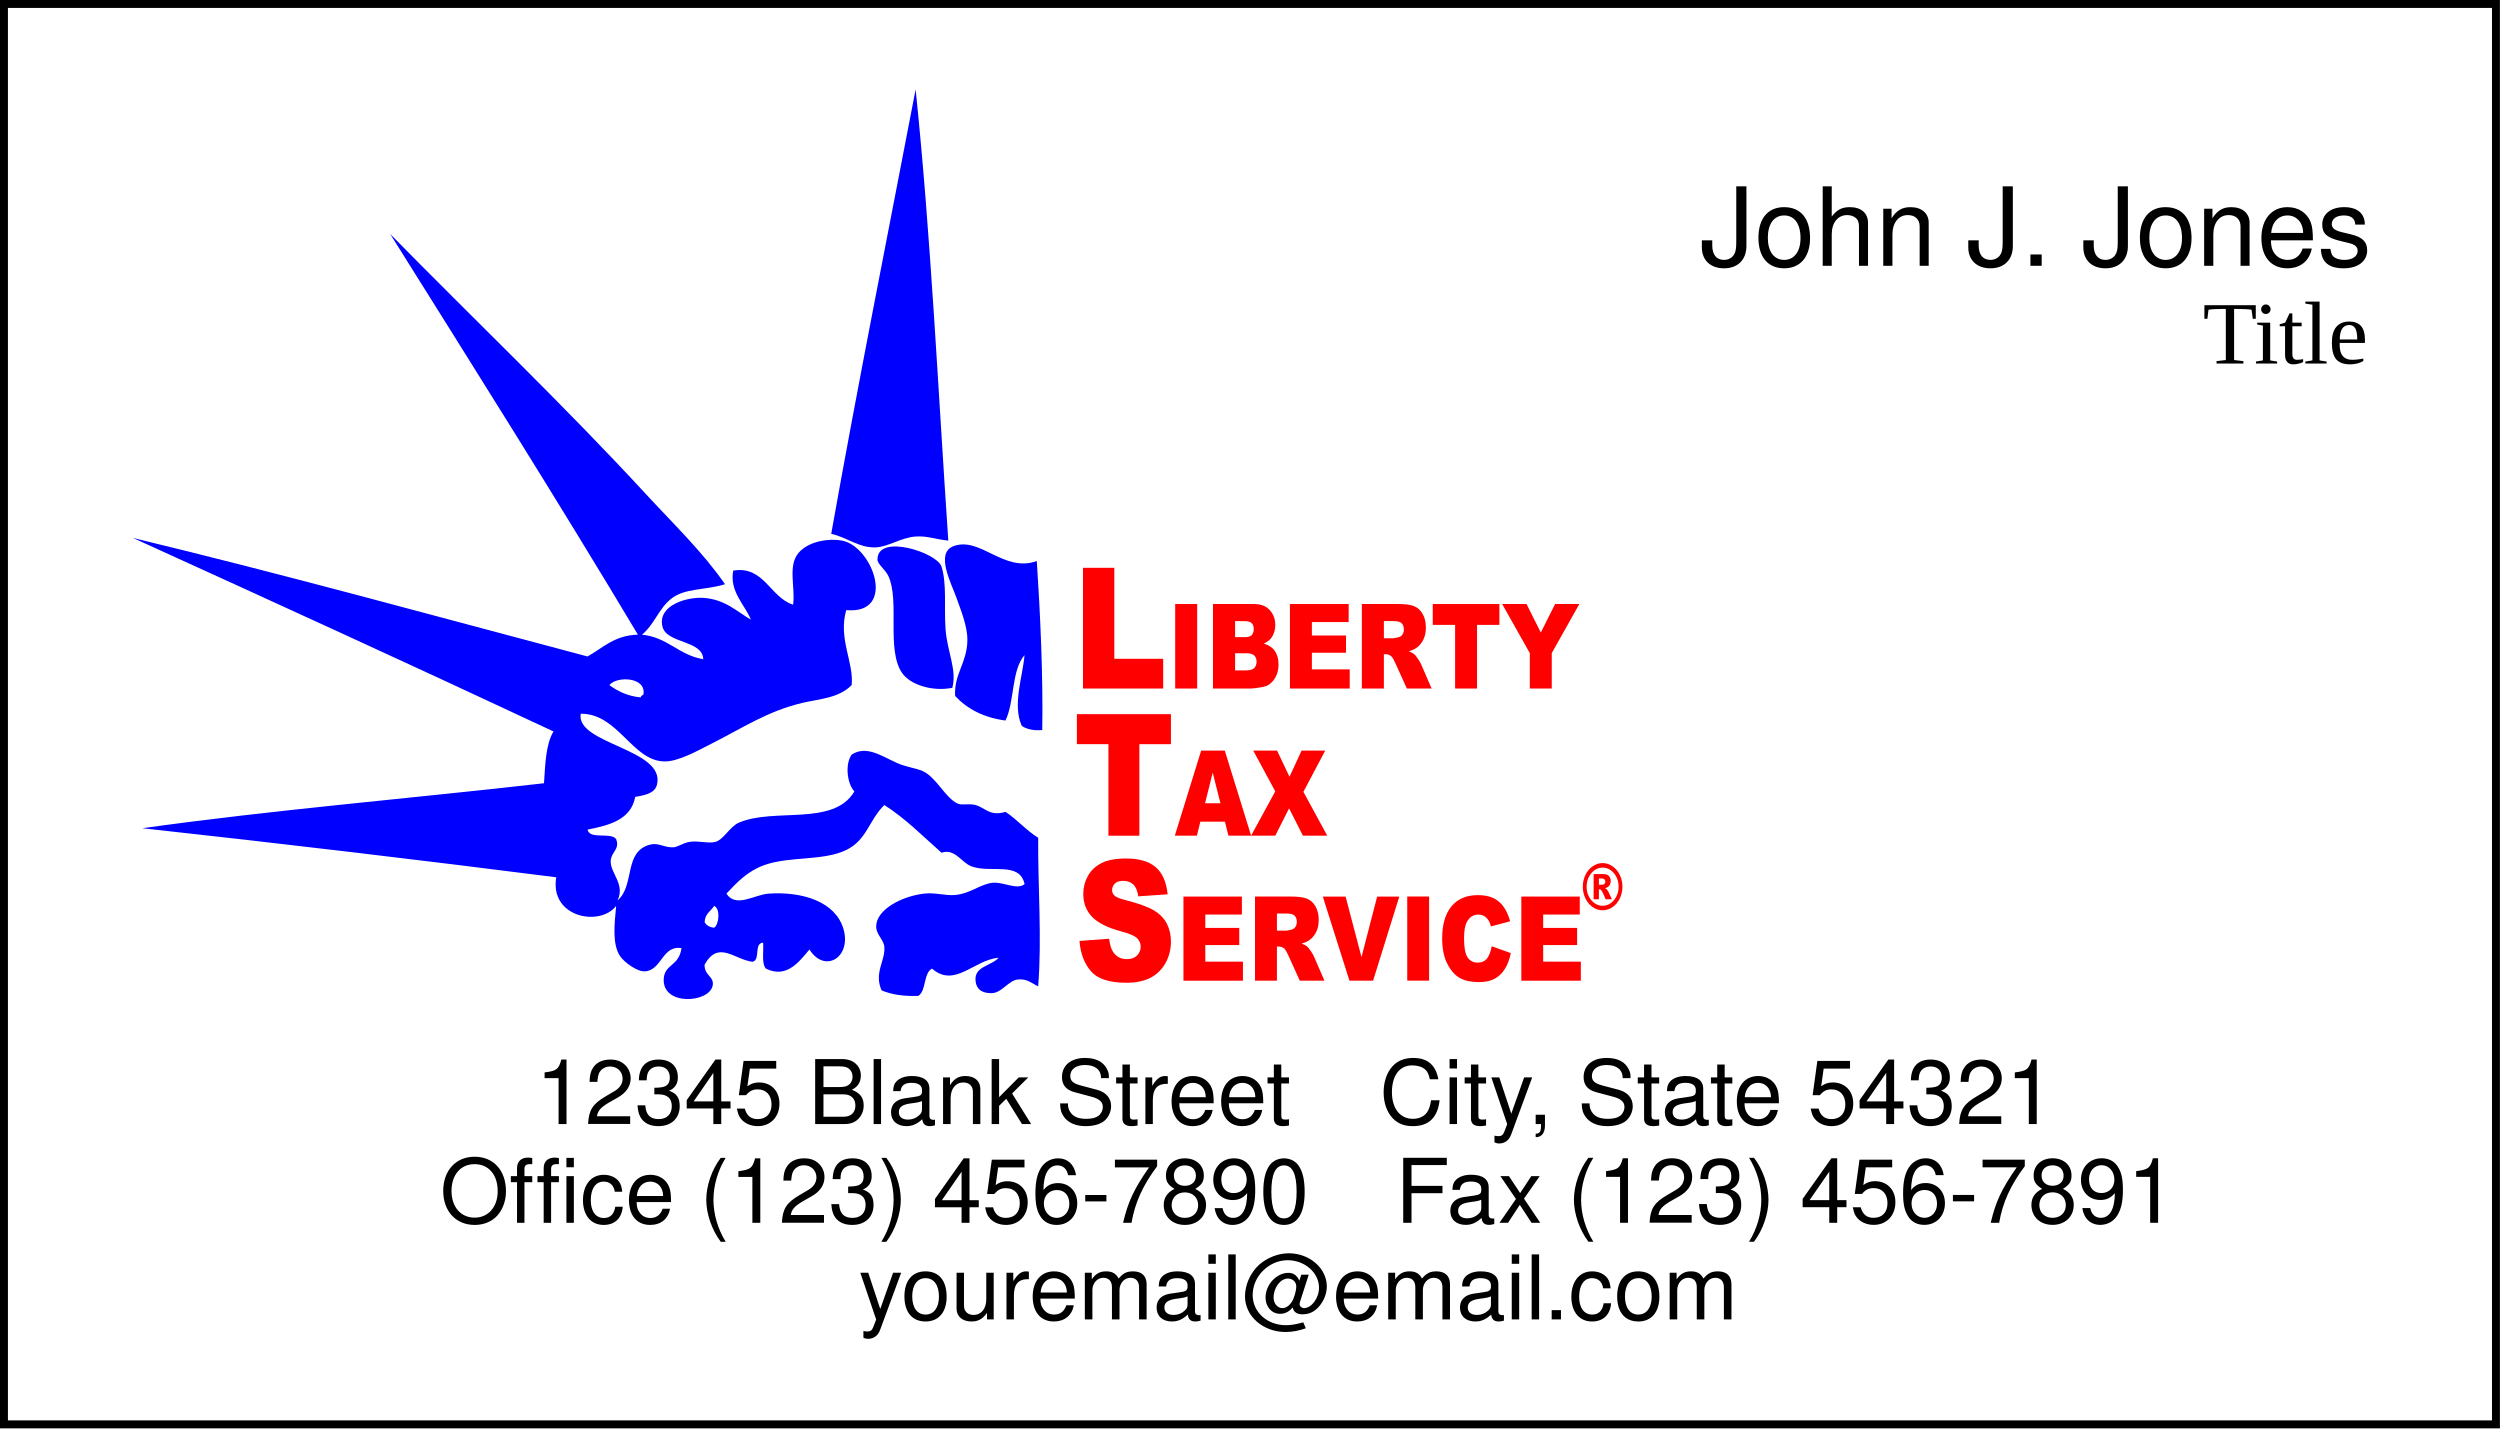
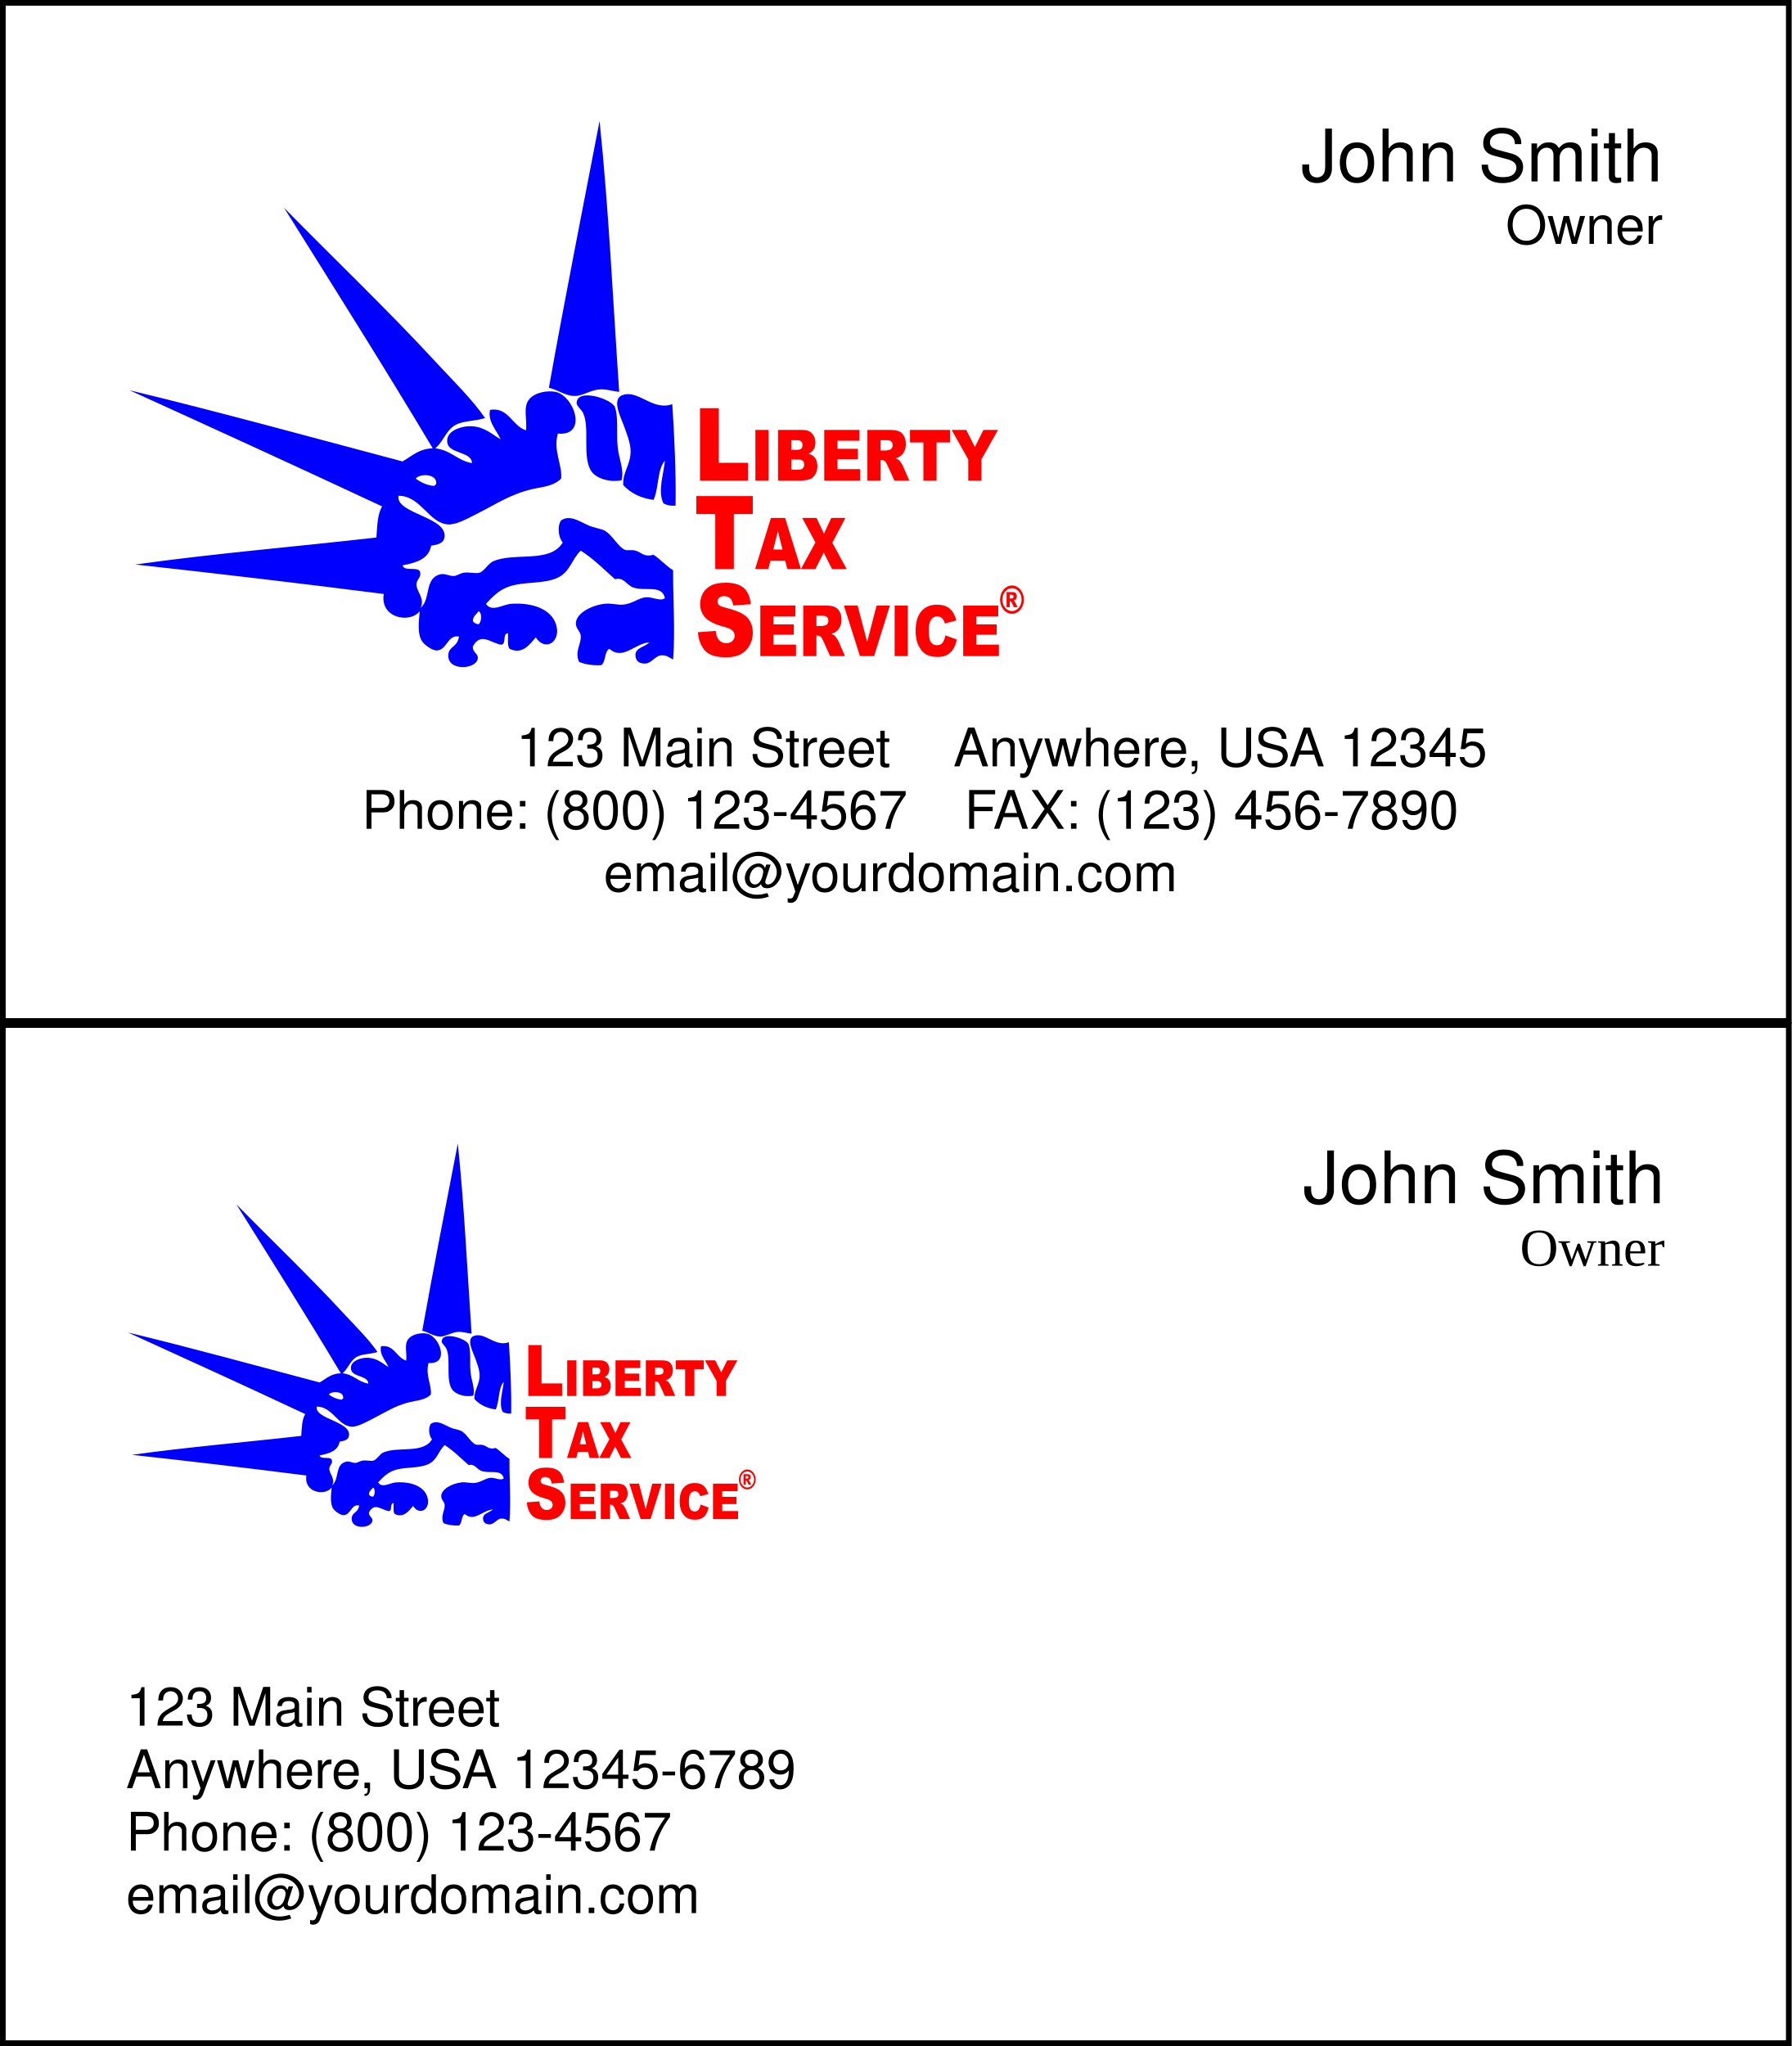
- <svg xmlns="http://www.w3.org/2000/svg" id="svg2" viewBox="0 0 315.562 180.281" height="100%" width="100%" version="1.1">
-   <defs id="defs79" />
-   <g id="template1" transform="translate(-3.8964844e-6,0)">
+ <svg xmlns="http://www.w3.org/2000/svg" id="svg2" viewBox="0 0 315.55 360.29" height="100%" width="100%" version="1.1">
+   <g id="template1">
    <rect id="background1" height="179.29" width="314.55" stroke="#000" y="0.5" x="0.5" fill="#FFF" />
-     <text id="line1" style="text-anchor:end;" font-size="13.75px" y="33.554" x="299.361" font-family="Helvetica" fill="#000000">John J. Jones</text>
-     <text id="line2" style="letter-spacing:0px;text-anchor:end;word-spacing:0px;text-align:end;" font-size="11.25px" y="45.885" x="298.895" fill="#000000">Title</text>
-     <text id="line3" font-size="11.25px" style="text-anchor:end;" y="141.88" x="162.966" font-family="Helvetica" fill="#000000">12345 Blank Street</text>
-     <text id="line4" font-size="11.25px" y="141.88" x="174.102" font-family="Helvetica" fill="#000000">City, State 54321</text>
-     <text id="line5" font-size="11.25px" style="text-anchor:end;" y="154.353" x="165.235" font-family="Helvetica" fill="#000000">Office (123) 456-7890</text>
-     <text id="line6" font-size="11.25px" y="154.342" x="176.107" font-family="Helvetica" fill="#000000">Fax (123) 456-7891</text>
-     <text id="line7" font-size="11.25px" style="text-anchor:middle;" y="166.539" x="163.857" font-family="Helvetica" fill="#000000">youremail@email.com</text>
-     <path id="path3371" d="m110.76,70.647c-0.05-3.348,7.504-0.911,8.077,0.86,0.702,2.151,0.315,5.24,0.516,7.915,0.222,2.932,1.446,5.054,0.859,7.398-2.52,0.502-5.334-0.379-6.358-1.893-1.998-2.939-0.265-9.104-1.718-12.215-0.365-0.788-1.368-1.505-1.375-2.064" fill="#00F" />
-     <path id="path3373" d="m120.56,87.852c-0.158-2.781,1.518-4.172,1.547-7.054,0.021-1.756-0.831-3.792-1.375-5.334-0.637-1.806-2.728-5.678-0.344-6.538,3.373-1.218,6.315,3.391,10.483,1.893,0.444,6.781,0.802,14.559,0.687,21.334-1.124,0.093-1.948-0.114-2.578-0.515-1.21-2.646,0.093-6.166,0.344-8.947-1.668,1.885-1.246,5.864-2.406,8.258-2.778-0.373-4.833-1.47-6.358-3.097" fill="#00F" />
-     <path id="path3375" d="m110.42,69.099c-2.055,0.021-3.444-1.24-5.499-1.72,3.365-18.883,7.074-37.421,10.654-56.088,1.919,18.438,2.828,37.887,4.124,56.948-1.654-0.172-2.649-0.616-4.124-0.516-1.883,0.129-3.53,1.362-5.155,1.376" fill="#00F" />
-     <path id="path3379" d="m92.552,72.023c3.917-0.638,4.625,3.383,7.561,4.301,0.294-2.215-0.702-4.903,0.687-6.538,1.289-1.52,3.945-1.856,5.499-1.548,3.909,0.768,6.938,9.348,0.516,8.775-1.038,3.627,0.981,6.581,0.687,9.463-1.64,1.663-4.081,1.742-6.186,2.237-4.475,1.054-7.583,3.183-11.514,5.162-1.762,0.889-4.246,2.308-6.015,2.237-4.045-0.158-5.778-6.05-10.482-6.022-0.673,3.835,10.726,4.438,9.623,8.947-0.258,1.047-1.36,1.319-2.749,1.549-0.53,2.854-3.187,3.577-6.015,4.129,0.286,1.319,2.936,0.272,3.609,1.204,0.501,1.312-0.645,1.62-0.688,2.753-0.057,1.563,1.861,2.939,0.859,4.989,2.241-1.907,0.724-6.172,4.125-7.054,1.06-0.272,1.776,0.394,2.921,0.344,0.551-0.022,1.238-0.559,2.062-0.688,1.11-0.172,2.398,0.244,3.265,0,1.031-0.294,1.804-1.921,2.921-2.409,4.482-1.957,11.972,0.502,14.607-3.957-0.888-0.938-1.232-3.384-0.344-4.645,1.826-1.197,3.716,0.143,5.671,1.032,1.139,0.524,2.427,0.667,3.265,1.032,1.74,0.76,2.915,3.455,4.468,4.129,0.516,0.222,1.432-0.05,2.234,0.172,1.246,0.344,1.776,1.463,3.781,0.86,1.482,0.982,2.606,2.323,4.124,3.269-0.043,6.201,0.48,12.681,0,18.753-0.952-0.451-1.375-0.975-2.578-0.86-1.139,0.108-2.026,1.692-3.265,1.72-1.002,0.029-1.933-0.301-2.062-1.548-0.193-1.85,1.962-1.857,2.921-2.925-3.151,0.279-5.542,3.871-8.42,1.376-1.11,0.609-0.687,2.753-1.718,3.441-1.847,0.079-3.387-0.165-4.64-0.688-1.002-2.23,0.494-3.749,0.344-5.506-0.079-0.91-1.045-1.549-1.031-2.581,0.029-2.093,3.151-3.778,6.015-4.129,1.425-0.172,2.728,0.287,3.953,0.172,1.991-0.186,3.244-1.434,4.812-1.549,1.353-0.093,3.043,0.954,3.953,0.172-0.637-2.918-4.253-1.333-6.702-2.237-1.253-0.459-2.098-2.308-3.781-1.72-2.341-2.072-4.525-4.301-7.218-6.022-1.94,1.885-2.191,4.409-4.812,5.678-2.9,1.405-7.11,0.76-10.311,1.893-2.112,0.745-3.423,2.129-4.812,3.613,1.21,1.85,3.509,0.129,5.327,0,4.275-0.294,8.449,1.018,9.451,4.473,1.031,3.549-2.349,5.656-4.296,2.581-1.16,1.327-2.785,3.756-5.499,2.409-0.566-0.638-0.272-2.136-0.344-3.269-1.224,0.036-0.286,2.237-1.375,2.409-2.349-0.337-4.268-2.731-6.015,0.345-0.079,1.376,1.181,1.469,1.031,2.58-0.322,2.308-6.509,2.717-6.186-0.86,0.165-1.806,1.919-1.498,2.234-3.785-2.435-0.423-2.485,2.832-4.64,2.925-0.981,0.043-2.578-1.147-3.093-1.892-1.052-1.534-0.709-4.144-0.515-6.366-2.012,2.652-8.413,1.491-7.561-3.613-17.278-2.201-34.692-4.265-52.241-6.193,16.476-2.316,33.832-3.75,50.695-5.678,0.165-2.415,0.222-4.939,1.203-6.537-17.602-8.245-35.338-16.354-53.103-24.433,18.882,4.552,38.422,9.936,57.397,14.968,1.948-1.09,3.401-2.674,6.358-2.753-10.21-17.076-20.765-33.808-31.276-50.583,10.404,10.617,21.889,21.556,32.307,32.862,3.473,3.764,7.139,7.276,9.967,11.355-2.656,0.811-5.098,0.438-6.874,1.893-1.518,1.247-2.083,3.233-3.608,4.473,3.272,0.337,4.633,2.587,7.733,3.097-0.072-2.43-4.64-1.936-5.155-4.129-0.623-2.638,3.008-3.742,5.155-3.613,2.771,0.165,4.375,1.828,6.015,2.753-0.788-1.928-2.728-3.549-2.234-6.193zm-2.406,45.077c0.609-0.409,0.816-2.38,0-2.753-0.422,0.667-1.181,0.996-1.203,2.065,0.236,0.394,0.63,0.631,1.203,0.688zm-8.935-29.417c0.422-2.244-3.373-2.38-4.296-1.204,1.067,0.767,2.277,1.391,3.952,1.549,0.036-0.194,0.193-0.266,0.344-0.345" fill="#00F" />
-     <path id="path3383" d="m136.7,71.671h3.953v11.485h6.169v3.753h-10.121v-15.238" fill="#F00" />
-     <path id="path3385" d="m148.34,86.909h2.772v-10.666h-2.772v10.666z" fill="#F00" />
-     <path id="path3387" d="m155.9,84.617h1.411c0.475,0,0.811-0.1,1.007-0.301,0.194-0.202,0.292-0.472,0.292-0.811,0-0.316-0.097-0.571-0.29-0.763-0.193-0.19-0.532-0.287-1.016-0.287h-1.404v2.162zm0-4.191h1.202c0.432,0,0.732-0.088,0.899-0.265,0.17-0.176,0.255-0.433,0.255-0.769,0-0.31-0.085-0.552-0.255-0.727-0.168-0.174-0.462-0.262-0.881-0.262h-1.221v2.023zm-2.792-4.183h5.18c0.862,0,1.525,0.255,1.988,0.764,0.461,0.51,0.693,1.14,0.693,1.892,0,0.63-0.166,1.171-0.497,1.623-0.218,0.3-0.541,0.537-0.963,0.712,0.642,0.185,1.116,0.5,1.418,0.95,0.304,0.448,0.456,1.013,0.456,1.692,0,0.553-0.109,1.05-0.323,1.49-0.217,0.444-0.512,0.791-0.886,1.05-0.232,0.159-0.582,0.275-1.05,0.348-0.623,0.097-1.036,0.146-1.239,0.146h-4.777v-10.666" fill="#F00" />
-     <path id="path3389" d="m162.82,76.243h7.414v2.276h-4.642v1.696h4.306v2.176h-4.306v2.102h4.776v2.417h-7.548v-10.666" fill="#F00" />
-     <path id="path3391" d="m174.68,80.563h1.165c0.127,0,0.372-0.049,0.733-0.146,0.184-0.042,0.334-0.154,0.45-0.333,0.116-0.18,0.174-0.386,0.174-0.619,0-0.344-0.091-0.608-0.274-0.793-0.183-0.184-0.528-0.276-1.032-0.276h-1.215v2.167zm-2.78,6.346v-10.666h4.612c0.854,0,1.509,0.087,1.959,0.262,0.453,0.174,0.818,0.497,1.093,0.972,0.279,0.472,0.417,1.049,0.417,1.727,0,0.593-0.106,1.104-0.319,1.533-0.211,0.428-0.503,0.776-0.874,1.043-0.236,0.169-0.559,0.309-0.97,0.422,0.33,0.132,0.569,0.262,0.719,0.392,0.102,0.088,0.25,0.275,0.443,0.561,0.194,0.288,0.321,0.508,0.387,0.663l1.34,3.091h-3.126l-1.479-3.259c-0.188-0.422-0.355-0.696-0.502-0.823-0.199-0.164-0.425-0.248-0.678-0.248h-0.243v4.33h-2.78" fill="#F00" />
-     <path id="path3393" d="m180.85,76.243h8.41v2.633h-2.822v8.034h-2.766v-8.034h-2.823v-2.633" fill="#F00" />
-     <path id="path3395" d="m189.61,76.243h3.075l1.803,3.598,1.807-3.598h3.056l-3.481,6.198v4.468h-2.77v-4.468l-3.489-6.198" fill="#F00" />
-     <path id="path3397" d="m135.93,90.146h11.87v3.788h-3.983v11.553h-3.905v-11.557h-3.982v-3.788" fill="#F00" />
-     <path id="path3399" d="m154.05,101.39-0.977-3.86-0.965,3.86h1.943zm0.565,2.323h-3.103l-0.431,1.772h-2.79l3.325-10.739h2.982l3.325,10.739h-2.865l-0.443-1.772" fill="#F00" />
-     <path id="path3401" d="m158.19,94.747h3.011l1.566,3.304,1.524-3.304h2.982l-2.751,5.202,3.011,5.537h-3.071l-1.748-3.45-1.746,3.45h-3.052l3.052-5.597-2.776-5.142" fill="#F00" />
-     <path id="path3403" d="m136.26,118.77,3.74-0.279c0.082,0.724,0.246,1.276,0.495,1.655,0.405,0.614,0.983,0.922,1.736,0.922,0.561,0,0.992-0.158,1.297-0.472,0.304-0.313,0.455-0.678,0.455-1.092,0-0.393-0.144-0.745-0.434-1.055-0.289-0.31-0.959-0.603-2.014-0.88-1.724-0.462-2.954-1.075-3.688-1.841-0.741-0.765-1.111-1.742-1.111-2.928,0-0.78,0.19-1.516,0.569-2.21,0.379-0.693,0.948-1.237,1.709-1.635,0.761-0.396,1.804-0.594,3.129-0.594,1.625,0,2.865,0.361,3.719,1.082,0.854,0.721,1.36,1.867,1.524,3.44l-3.706,0.259c-0.099-0.682-0.306-1.18-0.62-1.489-0.316-0.311-0.752-0.467-1.308-0.467-0.457,0-0.801,0.115-1.032,0.348-0.232,0.231-0.347,0.512-0.347,0.843,0,0.241,0.095,0.458,0.285,0.652,0.186,0.2,0.626,0.386,1.32,0.558,1.718,0.441,2.949,0.887,3.692,1.34,0.744,0.451,1.285,1.012,1.624,1.681,0.339,0.669,0.508,1.418,0.508,2.246,0,0.972-0.226,1.868-0.677,2.69-0.452,0.821-1.082,1.443-1.892,1.867-0.81,0.425-1.831,0.637-3.064,0.637-2.164,0-3.663-0.497-4.496-1.491-0.833-0.993-1.304-2.256-1.414-3.787" fill="#F00" />
-     <path id="path3405" d="m149.38,113.17h7.377v2.267h-4.618v1.687h4.284v2.166h-4.284v2.094h4.751v2.404h-7.509v-10.618" fill="#F00" />
-     <path id="path3407" d="m161.18,117.47h1.16c0.126,0,0.368-0.049,0.729-0.145,0.182-0.044,0.331-0.155,0.446-0.334,0.116-0.178,0.175-0.383,0.175-0.614,0-0.346-0.092-0.606-0.274-0.79-0.183-0.184-0.526-0.277-1.027-0.277h-1.209v2.16zm-2.765,6.315v-10.618h4.587c0.85,0,1.502,0.086,1.95,0.26,0.45,0.174,0.813,0.497,1.089,0.966,0.275,0.472,0.413,1.046,0.413,1.721,0,0.589-0.107,1.097-0.318,1.524-0.209,0.428-0.5,0.774-0.869,1.04-0.234,0.17-0.557,0.31-0.967,0.419,0.329,0.132,0.566,0.262,0.716,0.394,0.102,0.086,0.249,0.272,0.441,0.558,0.193,0.283,0.319,0.504,0.385,0.659l1.334,3.077h-3.11l-1.471-3.246c-0.188-0.419-0.354-0.693-0.501-0.817-0.198-0.165-0.422-0.246-0.674-0.246h-0.241v4.31h-2.765" fill="#F00" />
-     <path id="path3409" d="m166.97,113.17h2.878l2.006,7.641,1.978-7.641h2.792l-3.307,10.618h-2.983l-3.365-10.618" fill="#F00" />
-     <path id="path3411" d="m177.63,123.78h2.757v-10.618h-2.757v10.618z" fill="#F00" />
-     <path id="path3413" d="m188.29,119.44,2.412,0.869c-0.163,0.808-0.417,1.48-0.766,2.022-0.347,0.541-0.779,0.948-1.297,1.223-0.516,0.275-1.174,0.412-1.971,0.412-0.967,0-1.759-0.166-2.372-0.502-0.614-0.336-1.144-0.925-1.59-1.771-0.445-0.842-0.668-1.925-0.668-3.243,0-1.755,0.392-3.104,1.176-4.049,0.784-0.942,1.892-1.413,3.327-1.413,1.122,0,2.004,0.268,2.646,0.81,0.642,0.542,1.118,1.373,1.431,2.492l-2.429,0.645c-0.086-0.323-0.175-0.56-0.269-0.71-0.153-0.25-0.342-0.444-0.565-0.579-0.222-0.136-0.472-0.202-0.747-0.202-0.623,0-1.102,0.298-1.433,0.896-0.251,0.444-0.377,1.141-0.377,2.091,0,1.175,0.151,1.982,0.45,2.421,0.299,0.434,0.72,0.653,1.264,0.653,0.526,0,0.924-0.175,1.193-0.528,0.269-0.353,0.465-0.865,0.586-1.535" fill="#F00" />
-     <path id="path3415" d="m192.03,113.17h7.376v2.267h-4.618v1.687h4.283v2.166h-4.283v2.094h4.752v2.404h-7.51v-10.618" fill="#F00" />
-     <path id="path3417" d="m201.82,111.68h0.288c0.192,0,0.328-0.035,0.406-0.11,0.079-0.075,0.117-0.171,0.117-0.287,0-0.118-0.038-0.214-0.113-0.288-0.074-0.074-0.203-0.111-0.385-0.111h-0.314v0.796zm-0.664-1.351h1.195c0.338,0,0.583,0.081,0.735,0.244,0.152,0.161,0.228,0.38,0.228,0.654,0,0.213-0.059,0.399-0.175,0.553-0.115,0.157-0.298,0.27-0.546,0.341,0.103,0.046,0.178,0.096,0.226,0.148,0.068,0.074,0.139,0.181,0.213,0.323,0.005,0.011,0.148,0.319,0.432,0.921h-0.785c-0.256-0.604-0.427-0.969-0.514-1.087-0.087-0.118-0.175-0.176-0.262-0.176-0.02,0-0.046,0.003-0.082,0.01v1.252h-0.664v-3.185zm3.151,1.594c0-0.665-0.198-1.232-0.592-1.701-0.394-0.47-0.869-0.706-1.426-0.706-0.557,0-1.032,0.236-1.426,0.706-0.393,0.47-0.591,1.037-0.591,1.701,0,0.663,0.198,1.23,0.591,1.7,0.394,0.469,0.869,0.704,1.426,0.704,0.558,0,1.032-0.235,1.426-0.704,0.395-0.47,0.592-1.037,0.592-1.7zm0.484,0c0,0.533-0.112,1.03-0.335,1.491-0.223,0.46-0.528,0.823-0.916,1.089-0.387,0.265-0.803,0.397-1.252,0.397-0.445,0-0.86-0.132-1.247-0.397-0.387-0.266-0.692-0.629-0.917-1.089-0.223-0.461-0.335-0.958-0.335-1.491,0-0.532,0.112-1.029,0.335-1.49,0.225-0.463,0.529-0.827,0.917-1.091,0.387-0.266,0.802-0.4,1.247-0.4,0.449,0,0.864,0.134,1.252,0.4,0.387,0.265,0.692,0.628,0.916,1.091,0.223,0.461,0.335,0.958,0.335,1.49" fill="#F00" />
+     <text id="line1" style="text-anchor:end;" font-size="12.75px" y="31.944" x="292.848" font-family="Helvetica" fill="#000000">John Smith</text>
+     <text id="line2" style="text-anchor:end;" font-size="9.375px" y="42.944" x="292.848" font-family="Helvetica" fill="#000000">Owner</text>
+     <text id="line3" font-size="9.375px" style="text-anchor:end;" y="134.944" x="156.848" font-family="Helvetica" fill="#000000">123 Main Street</text>
+     <text id="line4" font-size="9.375px" y="134.944" x="167.906" font-family="Helvetica" fill="#000000">Anywhere, USA 12345</text>
+     <text id="line5" font-size="9.375px" style="text-anchor:end;" y="145.944" x="159.848" font-family="Helvetica" fill="#000000">Phone: (800) 123-4567</text>
+     <text id="line6" font-size="9.375px" y="145.944" x="169.848" font-family="Helvetica" fill="#000000">FAX: (123) 456-7890</text>
+     <text id="line7" font-size="9.375px" style="text-anchor:middle;" y="156.944" x="156.848" font-family="Helvetica" fill="#000000">email@yourdomain.com</text>
+     <path id="path3371" fill="#00F" d="m101.56,71.022c-0.042-2.804,6.286-0.763,6.766,0.721,0.588,1.801,0.264,4.389,0.432,6.63,0.186,2.456,1.212,4.233,0.72,6.197-2.111,0.42-4.468-0.318-5.326-1.585-1.673-2.462-0.222-7.626-1.44-10.232-0.306-0.66-1.146-1.261-1.152-1.729" />
+     <path id="path3373" fill="#00F" d="m109.77,85.433c-0.132-2.33,1.272-3.495,1.296-5.908,0.018-1.471-0.696-3.177-1.152-4.468-0.534-1.513-2.285-4.756-0.288-5.476,2.825-1.021,5.29,2.841,8.781,1.586,0.372,5.68,0.672,12.195,0.576,17.87-0.942,0.078-1.631-0.096-2.159-0.432-1.014-2.216,0.078-5.165,0.288-7.495-1.397,1.579-1.044,4.912-2.015,6.918-2.327-0.312-4.048-1.231-5.326-2.594" />
+     <path id="path3375" fill="#00F" d="m101.28,69.725c-1.721,0.018-2.885-1.039-4.606-1.441,2.819-15.817,5.926-31.345,8.924-46.982,1.607,15.444,2.369,31.736,3.455,47.702-1.385-0.144-2.219-0.516-3.455-0.432-1.577,0.108-2.957,1.141-4.318,1.153" />
+     <path id="path3379" fill="#00F" d="m86.305,72.174c3.281-0.534,3.874,2.834,6.334,3.603,0.246-1.855-0.588-4.107,0.576-5.477,1.08-1.273,3.305-1.555,4.606-1.297,3.275,0.643,5.812,7.83,0.432,7.35-0.87,3.038,0.822,5.512,0.576,7.926-1.373,1.393-3.419,1.459-5.182,1.873-3.749,0.883-6.352,2.666-9.645,4.324-1.476,0.745-3.557,1.933-5.038,1.873-3.389-0.132-4.84-5.068-8.78-5.044-0.564,3.213,8.985,3.717,8.061,7.494-0.216,0.877-1.139,1.105-2.303,1.297-0.444,2.39-2.669,2.996-5.038,3.459,0.24,1.105,2.459,0.228,3.023,1.009,0.42,1.099-0.54,1.357-0.576,2.306-0.048,1.309,1.559,2.462,0.719,4.179,1.877-1.597,0.606-5.17,3.455-5.909,0.887-0.228,1.487,0.33,2.447,0.288,0.461-0.018,1.037-0.468,1.727-0.577,0.93-0.144,2.009,0.204,2.735,0,0.864-0.246,1.511-1.609,2.447-2.018,3.755-1.639,10.028,0.42,12.235-3.315-0.744-0.786-1.032-2.834-0.288-3.891,1.529-1.003,3.113,0.12,4.75,0.865,0.954,0.439,2.033,0.559,2.735,0.865,1.458,0.637,2.442,2.894,3.743,3.459,0.432,0.186,1.2-0.042,1.871,0.144,1.044,0.288,1.487,1.226,3.167,0.721,1.242,0.823,2.183,1.946,3.455,2.738-0.036,5.194,0.402,10.622,0,15.708-0.797-0.378-1.152-0.817-2.159-0.721-0.954,0.09-1.697,1.418-2.735,1.441-0.84,0.024-1.619-0.252-1.727-1.297-0.162-1.549,1.643-1.555,2.447-2.45-2.639,0.234-4.642,3.243-7.053,1.153-0.93,0.51-0.576,2.306-1.44,2.882-1.548,0.066-2.837-0.138-3.886-0.576-0.84-1.868,0.414-3.141,0.288-4.612-0.066-0.763-0.876-1.297-0.864-2.162,0.024-1.753,2.639-3.164,5.038-3.459,1.194-0.144,2.285,0.24,3.311,0.144,1.667-0.156,2.717-1.201,4.03-1.297,1.134-0.078,2.549,0.799,3.311,0.144-0.534-2.444-3.563-1.117-5.614-1.873-1.05-0.384-1.757-1.933-3.167-1.441-1.961-1.735-3.791-3.603-6.046-5.044-1.625,1.579-1.835,3.693-4.03,4.756-2.429,1.177-5.956,0.637-8.637,1.585-1.769,0.624-2.867,1.783-4.03,3.026,1.014,1.549,2.939,0.108,4.462,0,3.581-0.246,7.077,0.853,7.917,3.747,0.864,2.973-1.967,4.738-3.599,2.162-0.972,1.111-2.333,3.146-4.606,2.017-0.474-0.534-0.228-1.789-0.288-2.738-1.026,0.03-0.24,1.873-1.152,2.018-1.967-0.282-3.575-2.287-5.038,0.289-0.066,1.152,0.99,1.23,0.864,2.161-0.27,1.933-5.452,2.276-5.182-0.721,0.138-1.513,1.608-1.255,1.871-3.171-2.039-0.354-2.081,2.372-3.887,2.45-0.822,0.036-2.159-0.961-2.591-1.585-0.881-1.285-0.594-3.471-0.432-5.332-1.685,2.222-7.047,1.249-6.334-3.027-14.473-1.843-29.059-3.573-43.759-5.188,13.801-1.94,28.339-3.141,42.464-4.756,0.138-2.023,0.186-4.137,1.008-5.476-14.75-6.896-29.606-13.689-44.487-20.456,15.816,3.813,32.184,8.323,48.078,12.538,1.631-0.913,2.849-2.24,5.326-2.306-8.552-14.303-17.394-28.319-26.198-42.37,8.715,8.893,18.335,18.056,27.062,27.527,2.909,3.152,5.98,6.095,8.349,9.511-2.225,0.679-4.27,0.367-5.758,1.586-1.271,1.045-1.745,2.708-3.022,3.747,2.741,0.282,3.881,2.167,6.477,2.594-0.06-2.036-3.886-1.621-4.319-3.459-0.522-2.21,2.519-3.135,4.319-3.027,2.321,0.138,3.665,1.531,5.038,2.306-0.66-1.615-2.285-2.972-1.871-5.188zm-2.015,37.758c0.51-0.342,0.684-1.994,0-2.306-0.354,0.558-0.99,0.835-1.008,1.73,0.198,0.33,0.528,0.528,1.008,0.576zm-7.484-24.638c0.354-1.88-2.825-1.994-3.599-1.009,0.894,0.642,1.907,1.165,3.311,1.298,0.03-0.163,0.162-0.223,0.288-0.289" />
+     <path id="path3383" fill="#F00" d="m123.29,71.879h3.311v9.62h5.167v3.144h-8.481v-12.764" />
+     <path id="path3385" fill="#F00" d="m133.04,84.643h2.322v-8.934h-2.32v8.934z" />
+     <path id="path3387" fill="#F00" d="m139.37,82.723h1.182c0.398,0,0.68-0.084,0.844-0.252,0.163-0.169,0.245-0.396,0.245-0.679,0-0.264-0.081-0.478-0.243-0.639-0.161-0.159-0.446-0.24-0.851-0.24h-1.176v1.811zm0-3.51h1.007c0.362,0,0.613-0.074,0.753-0.222,0.143-0.147,0.214-0.363,0.214-0.644,0-0.26-0.071-0.463-0.214-0.609-0.14-0.145-0.387-0.219-0.738-0.219h-1.023v1.695zm-2.339-3.504h4.339c0.722,0,1.278,0.213,1.666,0.64,0.386,0.427,0.581,0.955,0.581,1.585,0,0.528-0.139,0.981-0.416,1.359-0.183,0.251-0.453,0.45-0.807,0.597,0.538,0.155,0.935,0.419,1.188,0.796,0.255,0.375,0.382,0.849,0.382,1.418,0,0.463-0.091,0.879-0.271,1.248-0.182,0.372-0.429,0.663-0.743,0.879-0.194,0.133-0.488,0.231-0.88,0.292-0.522,0.081-0.868,0.122-1.038,0.122h-4.001v-8.934" />
+     <path id="path3389" fill="#F00" d="m145.17,75.709h6.211v1.906h-3.888v1.421h3.607v1.823h-3.607v1.761h4v2.024h-6.324v-8.934" />
+     <path id="path3391" fill="#F00" d="m155.1,79.328h0.976c0.107,0,0.312-0.041,0.614-0.122,0.154-0.035,0.28-0.129,0.377-0.279,0.097-0.151,0.146-0.323,0.146-0.519,0-0.288-0.076-0.509-0.23-0.664-0.154-0.154-0.442-0.231-0.865-0.231h-1.018v1.815zm-2.328,5.315v-8.934h3.863c0.716,0,1.264,0.073,1.641,0.219,0.38,0.146,0.686,0.417,0.916,0.814,0.233,0.395,0.349,0.879,0.349,1.447,0,0.497-0.089,0.925-0.267,1.284-0.177,0.359-0.422,0.65-0.732,0.874-0.197,0.142-0.468,0.259-0.813,0.354,0.277,0.11,0.477,0.219,0.602,0.328,0.085,0.074,0.209,0.231,0.371,0.47,0.163,0.241,0.269,0.426,0.324,0.555l1.123,2.589h-2.619l-1.238-2.73c-0.157-0.354-0.297-0.583-0.42-0.689-0.167-0.138-0.356-0.208-0.568-0.208h-0.204v3.627h-2.328" />
+     <path id="path3393" fill="#F00" d="m160.27,75.709h7.045v2.205h-2.364v6.729h-2.317v-6.729h-2.362v-2.205" />
+     <path id="path3395" fill="#F00" d="m167.61,75.709h2.575l1.51,3.014,1.514-3.014h2.56l-2.916,5.192v3.743h-2.321v-3.743l-2.923-5.192" />
+     <path id="path3397" fill="#F00" d="m122.64,87.355h9.943v3.173h-3.337v9.677h-3.271v-9.677h-3.335v-3.173" />
+     <path id="path3399" fill="#F00" d="m137.82,96.771-0.819-3.233-0.808,3.233h1.627zm0.473,1.946h-2.599l-0.361,1.485h-2.337l2.785-8.995h2.498l2.785,8.995h-2.4l-0.371-1.485" />
+     <path id="path3401" fill="#F00" d="m141.29,91.209h2.522l1.312,2.768,1.276-2.768h2.497l-2.304,4.357,2.522,4.638h-2.572l-1.465-2.89-1.463,2.89h-2.556l2.556-4.688-2.325-4.307" />
+     <path id="path3403" fill="#F00" d="m122.92,111.33,3.133-0.234c0.068,0.607,0.206,1.069,0.415,1.387,0.339,0.515,0.823,0.772,1.454,0.772,0.47,0,0.831-0.132,1.086-0.395,0.255-0.262,0.381-0.568,0.381-0.915,0-0.329-0.121-0.624-0.363-0.884-0.242-0.26-0.804-0.505-1.687-0.737-1.444-0.387-2.474-0.901-3.089-1.542-0.621-0.641-0.931-1.459-0.931-2.452,0-0.654,0.159-1.27,0.477-1.851,0.317-0.58,0.794-1.036,1.432-1.369,0.638-0.332,1.511-0.498,2.621-0.498,1.361,0,2.4,0.302,3.115,0.906,0.715,0.604,1.139,1.564,1.276,2.881l-3.104,0.217c-0.083-0.572-0.256-0.988-0.519-1.248-0.265-0.26-0.63-0.391-1.095-0.391-0.383,0-0.671,0.097-0.865,0.291-0.194,0.193-0.29,0.428-0.29,0.706,0,0.202,0.079,0.384,0.239,0.547,0.156,0.167,0.524,0.323,1.106,0.468,1.439,0.369,2.47,0.743,3.092,1.122,0.623,0.378,1.077,0.848,1.36,1.408,0.284,0.56,0.425,1.188,0.425,1.881,0,0.814-0.189,1.565-0.567,2.253-0.378,0.688-0.906,1.209-1.585,1.564-0.678,0.356-1.534,0.533-2.566,0.533-1.812,0-3.068-0.416-3.766-1.249-0.698-0.832-1.092-1.89-1.185-3.172" />
+     <path id="path3405" fill="#F00" d="m133.91,106.64h6.179v1.899h-3.869v1.413h3.588v1.814h-3.588v1.754h3.979v2.013h-6.29v-8.894" />
+     <path id="path3407" fill="#F00" d="m143.79,110.24h0.972c0.106,0,0.308-0.041,0.611-0.122,0.152-0.037,0.277-0.13,0.374-0.28,0.097-0.149,0.146-0.321,0.146-0.514,0-0.289-0.077-0.508-0.229-0.662-0.153-0.154-0.44-0.232-0.86-0.232h-1.013v1.809zm-2.316,5.29v-8.894h3.842c0.712,0,1.258,0.072,1.633,0.218,0.377,0.145,0.681,0.416,0.912,0.809,0.23,0.396,0.346,0.876,0.346,1.442,0,0.494-0.089,0.919-0.266,1.277-0.175,0.358-0.419,0.649-0.728,0.871-0.196,0.142-0.467,0.259-0.81,0.351,0.275,0.111,0.474,0.22,0.6,0.33,0.085,0.072,0.209,0.228,0.369,0.468,0.161,0.237,0.268,0.422,0.323,0.552l1.117,2.577h-2.605l-1.232-2.719c-0.157-0.351-0.296-0.58-0.419-0.685-0.166-0.138-0.353-0.206-0.565-0.206h-0.202v3.61h-2.316" />
+     <path id="path3409" fill="#F00" d="m148.64,106.64h2.41l1.68,6.401,1.657-6.401h2.339l-2.77,8.894h-2.499l-2.823-8.896" />
+     <path id="path3411" fill="#F00" d="m157.57,115.53h2.31v-8.894h-2.312v8.894z" />
+     <path id="path3413" fill="#F00" d="m166.5,111.89,2.021,0.728c-0.136,0.677-0.35,1.24-0.642,1.694-0.291,0.453-0.653,0.794-1.086,1.025-0.432,0.23-0.983,0.345-1.651,0.345-0.81,0-1.473-0.139-1.987-0.42-0.515-0.281-0.958-0.775-1.332-1.484-0.372-0.706-0.56-1.613-0.56-2.717,0-1.47,0.328-2.6,0.985-3.392,0.657-0.789,1.585-1.184,2.787-1.184,0.94,0,1.679,0.225,2.216,0.679,0.537,0.454,0.937,1.15,1.198,2.087l-2.035,0.54c-0.072-0.271-0.147-0.469-0.225-0.595-0.128-0.209-0.287-0.372-0.473-0.485-0.186-0.114-0.395-0.169-0.626-0.169-0.522,0-0.923,0.25-1.201,0.751-0.211,0.372-0.316,0.956-0.316,1.752,0,0.984,0.127,1.66,0.377,2.028,0.25,0.364,0.603,0.547,1.059,0.547,0.441,0,0.774-0.147,0.999-0.443,0.225-0.295,0.389-0.725,0.491-1.286" />
+     <path id="path3415" fill="#F00" d="m169.64,106.64h6.178v1.899h-3.868v1.413h3.588v1.814h-3.588v1.754h3.98v2.013h-6.291v-8.894" />
+     <path id="path3417" fill="#F00" d="m177.84,105.39h0.241c0.161,0,0.275-0.029,0.34-0.092,0.066-0.063,0.098-0.143,0.098-0.24,0-0.099-0.032-0.179-0.095-0.241-0.062-0.062-0.17-0.093-0.322-0.093h-0.276v0.667zm-0.557-1.131h1.001c0.283,0,0.488,0.068,0.616,0.205,0.127,0.135,0.191,0.318,0.191,0.548,0,0.178-0.049,0.334-0.146,0.464-0.096,0.132-0.249,0.226-0.458,0.285,0.086,0.038,0.149,0.08,0.19,0.124,0.057,0.062,0.116,0.152,0.178,0.271,0.004,0.009,0.124,0.267,0.362,0.772h-0.658c-0.214-0.506-0.357-0.811-0.431-0.91-0.072-0.099-0.147-0.147-0.22-0.147-0.017,0-0.039,0.003-0.068,0.008v1.049h-0.557v-2.668zm2.639,1.335c0-0.557-0.166-1.032-0.496-1.425-0.33-0.394-0.728-0.591-1.195-0.591-0.467,0-0.864,0.198-1.194,0.591-0.329,0.393-0.495,0.868-0.495,1.425,0,0.555,0.166,1.03,0.495,1.424,0.33,0.393,0.728,0.59,1.194,0.59,0.467,0,0.865-0.197,1.195-0.59,0.33-0.394,0.496-0.869,0.496-1.424zm0.405,0c0,0.447-0.094,0.862-0.281,1.249-0.187,0.385-0.443,0.689-0.767,0.912-0.324,0.222-0.672,0.333-1.048,0.333-0.372,0-0.72-0.11-1.044-0.333-0.324-0.223-0.579-0.527-0.768-0.912-0.187-0.387-0.281-0.802-0.281-1.249,0-0.445,0.094-0.862,0.281-1.248,0.188-0.388,0.443-0.692,0.768-0.914,0.324-0.223,0.672-0.335,1.044-0.335,0.376,0,0.724,0.112,1.048,0.335,0.324,0.222,0.58,0.526,0.767,0.914,0.187,0.386,0.281,0.802,0.281,1.248" />
+   </g>
+   <g id="template2" transform="translate(2.2070313e-6,180)">
+     <rect id="background2" height="179.29" width="314.55" stroke="#000" y="0.5" x="0.5" fill="#FFF" />
+     <text id="line1-0" style="text-anchor:end;" font-size="12.75px" y="31.88" x="293.2" font-family="Helvetica" fill="#000000">John Smith</text>
+     <text id="line2-5" style="text-anchor:end;" font-size="9.375px" y="42.88" x="293.2" fill="#000000">Owner</text>
+     <text id="line3-4" font-size="9.375px" style="text-anchor:start;" y="123.88" x="22.2" font-family="Helvetica" fill="#000000">123 Main Street</text>
+     <text id="line4-0" font-size="9.375px" y="134.88" x="22.2" font-family="Helvetica" fill="#000000">Anywhere, USA 12345-6789</text>
+     <text id="line5-6" font-size="9.375px" y="145.88" x="22.2" font-family="Helvetica" fill="#000000">Phone: (800) 123-4567</text>
+     <text id="line6-6" font-size="9.375px" style="text-anchor:start;" y="156.88" x="22.2" font-family="Helvetica" fill="#000000">email@yourdomain.com</text>
+     <path id="path3371-1" d="m77.802,56.262c-0.029-1.968,4.412-0.536,4.748,0.506,0.413,1.264,0.185,3.081,0.303,4.653,0.131,1.724,0.85,2.971,0.505,4.349-1.482,0.295-3.136-0.223-3.738-1.113-1.175-1.728-0.156-5.352-1.01-7.181-0.215-0.463-0.804-0.885-0.808-1.214" fill="#00F" />
+     <path id="path3373-1" d="m83.564,66.377c-0.093-1.635,0.892-2.453,0.909-4.147,0.013-1.032-0.488-2.23-0.808-3.136-0.375-1.062-1.604-3.338-0.202-3.844,1.983-0.716,3.713,1.994,6.163,1.113,0.261,3.987,0.471,8.559,0.404,12.542-0.661,0.055-1.145-0.067-1.515-0.303-0.711-1.556,0.055-3.625,0.202-5.26-0.981,1.108-0.732,3.447-1.414,4.855-1.633-0.219-2.841-0.864-3.738-1.821" fill="#00F" />
+     <path id="path3375-7" d="m77.602,55.352c-1.208,0.013-2.025-0.729-3.233-1.012,1.978-11.101,4.159-22,6.263-32.974,1.128,10.84,1.663,22.274,2.425,33.48-0.972-0.101-1.558-0.362-2.425-0.303-1.107,0.076-2.075,0.801-3.031,0.809" fill="#00F" />
+     <path id="path3379-3" d="m67.095,57.071c2.303-0.375,2.719,1.989,4.445,2.529,0.173-1.302-0.413-2.883,0.404-3.844,0.758-0.893,2.319-1.091,3.233-0.91,2.298,0.451,4.079,5.496,0.303,5.159-0.61,2.132,0.577,3.869,0.404,5.563-0.964,0.978-2.399,1.024-3.637,1.315-2.631,0.62-4.458,1.871-6.769,3.034-1.036,0.523-2.496,1.357-3.536,1.315-2.378-0.093-3.397-3.557-6.162-3.54-0.396,2.255,6.306,2.609,5.657,5.26-0.152,0.615-0.8,0.776-1.616,0.91-0.312,1.678-1.873,2.103-3.536,2.427,0.168,0.776,1.726,0.16,2.122,0.708,0.294,0.772-0.379,0.953-0.404,1.619-0.034,0.919,1.094,1.728,0.505,2.933,1.318-1.121,0.425-3.628,2.425-4.147,0.623-0.16,1.044,0.232,1.718,0.202,0.324-0.013,0.728-0.329,1.212-0.405,0.652-0.101,1.41,0.143,1.919,0,0.606-0.173,1.061-1.129,1.718-1.416,2.635-1.15,7.038,0.295,8.588-2.326-0.522-0.552-0.724-1.989-0.202-2.731,1.073-0.704,2.185,0.084,3.334,0.607,0.669,0.308,1.427,0.392,1.92,0.607,1.023,0.447,1.714,2.031,2.627,2.428,0.303,0.131,0.842-0.029,1.313,0.101,0.732,0.202,1.044,0.86,2.223,0.506,0.871,0.577,1.532,1.366,2.425,1.922-0.025,3.646,0.282,7.455,0,11.025-0.559-0.265-0.808-0.573-1.515-0.506-0.669,0.063-1.191,0.995-1.92,1.012-0.589,0.017-1.137-0.177-1.212-0.91-0.114-1.087,1.153-1.092,1.718-1.72-1.852,0.164-3.258,2.276-4.95,0.809-0.652,0.358-0.404,1.619-1.01,2.023-1.086,0.046-1.991-0.097-2.728-0.404-0.589-1.311,0.29-2.204,0.202-3.237-0.046-0.535-0.615-0.91-0.606-1.517,0.017-1.231,1.852-2.221,3.536-2.428,0.838-0.101,1.604,0.169,2.324,0.101,1.17-0.109,1.907-0.843,2.829-0.91,0.796-0.055,1.789,0.561,2.324,0.101-0.375-1.715-2.501-0.784-3.94-1.315-0.737-0.27-1.233-1.357-2.223-1.012-1.377-1.218-2.66-2.529-4.243-3.54-1.141,1.108-1.288,2.592-2.829,3.338-1.705,0.826-4.18,0.447-6.062,1.113-1.242,0.438-2.012,1.252-2.829,2.124,0.711,1.087,2.063,0.076,3.132,0,2.513-0.173,4.967,0.598,5.557,2.63,0.606,2.087-1.381,3.325-2.526,1.517-0.682,0.78-1.637,2.208-3.233,1.416-0.333-0.375-0.16-1.256-0.202-1.922-0.72,0.021-0.168,1.315-0.808,1.416-1.381-0.198-2.509-1.605-3.536,0.203-0.046,0.809,0.695,0.864,0.606,1.517-0.189,1.357-3.826,1.597-3.637-0.506,0.097-1.062,1.128-0.881,1.313-2.225-1.431-0.249-1.461,1.665-2.728,1.72-0.577,0.025-1.515-0.674-1.819-1.113-0.619-0.902-0.417-2.436-0.303-3.743-1.183,1.559-4.946,0.877-4.445-2.124-10.158-1.294-20.395-2.508-30.713-3.641,9.686-1.362,19.89-2.205,29.804-3.338,0.097-1.42,0.13-2.904,0.707-3.843-10.348-4.847-20.775-9.614-31.219-14.364,11.101,2.676,22.588,5.841,33.744,8.8,1.145-0.641,2-1.572,3.738-1.618-6.003-10.039-12.208-19.876-18.387-29.738,6.117,6.242,12.869,12.673,18.993,19.32,2.042,2.213,4.197,4.277,5.86,6.676-1.562,0.477-2.997,0.257-4.041,1.113-0.892,0.733-1.225,1.901-2.121,2.63,1.924,0.198,2.724,1.521,4.546,1.821-0.042-1.429-2.728-1.138-3.031-2.427-0.366-1.551,1.768-2.2,3.031-2.124,1.629,0.097,2.572,1.075,3.536,1.618-0.463-1.133-1.604-2.086-1.313-3.641zm-1.414,26.501c0.358-0.24,0.48-1.399,0-1.618-0.248,0.392-0.695,0.586-0.707,1.214,0.139,0.232,0.37,0.371,0.707,0.404zm-5.253-17.294c0.248-1.319-1.983-1.399-2.526-0.708,0.627,0.451,1.339,0.818,2.324,0.911,0.021-0.114,0.114-0.156,0.202-0.203" fill="#00F" />
+     <path id="path3383-4" d="m93.052,56.864h2.324v6.752h3.627v2.206h-5.951v-8.958" fill="#F00" />
+     <path id="path3385-1" d="m99.895,65.823h1.629v-6.271h-1.629v6.271z" fill="#F00" />
+     <path id="path3387-7" d="m104.34,64.475h0.829c0.279,0,0.477-0.059,0.592-0.177,0.114-0.119,0.172-0.278,0.172-0.477,0-0.186-0.057-0.335-0.17-0.449-0.113-0.112-0.313-0.169-0.597-0.169h-0.825v1.271zm0-2.464h0.707c0.254,0,0.43-0.052,0.529-0.156,0.1-0.103,0.15-0.255,0.15-0.452,0-0.182-0.05-0.325-0.15-0.428-0.099-0.102-0.272-0.154-0.518-0.154h-0.718v1.189zm-1.642-2.459h3.045c0.507,0,0.897,0.15,1.169,0.449,0.271,0.3,0.407,0.67,0.407,1.112,0,0.37-0.098,0.689-0.292,0.954-0.128,0.176-0.318,0.316-0.566,0.419,0.378,0.109,0.656,0.294,0.834,0.558,0.179,0.263,0.268,0.596,0.268,0.995,0,0.325-0.064,0.617-0.19,0.876-0.128,0.261-0.301,0.465-0.521,0.617-0.136,0.094-0.342,0.162-0.618,0.205-0.366,0.057-0.609,0.086-0.729,0.086h-2.808v-6.271" fill="#F00" />
+     <path id="path3389-3" d="m108.41,59.552h4.359v1.338h-2.729v0.997h2.532v1.28h-2.532v1.236h2.808v1.421h-4.439v-6.271" fill="#F00" />
+     <path id="path3391-4" d="m115.38,62.092h0.685c0.075,0,0.219-0.029,0.431-0.086,0.108-0.025,0.196-0.091,0.264-0.196,0.068-0.106,0.102-0.227,0.102-0.364,0-0.202-0.053-0.357-0.161-0.466-0.108-0.108-0.31-0.162-0.607-0.162h-0.714v1.274zm-1.634,3.731v-6.271h2.711c0.502,0,0.887,0.051,1.152,0.154,0.266,0.103,0.481,0.292,0.643,0.571,0.164,0.277,0.245,0.617,0.245,1.015,0,0.348-0.062,0.649-0.187,0.901-0.124,0.252-0.296,0.456-0.514,0.613-0.138,0.1-0.329,0.182-0.57,0.248,0.194,0.077,0.335,0.154,0.423,0.23,0.06,0.052,0.147,0.162,0.261,0.33,0.114,0.169,0.189,0.299,0.228,0.39l0.788,1.817h-1.838l-0.869-1.916c-0.11-0.248-0.209-0.409-0.295-0.484-0.117-0.097-0.25-0.146-0.399-0.146h-0.143v2.545h-1.634" fill="#F00" />
+     <path id="path3393-5" d="m119.01,59.552h4.944v1.548h-1.659v4.723h-1.626v-4.723h-1.658v-1.548" fill="#F00" />
+     <path id="path3395-0" d="m124.16,59.552h1.808l1.06,2.115,1.062-2.115h1.797l-2.047,3.644v2.627h-1.629v-2.627l-2.052-3.644" fill="#F00" />
+     <path id="path3397-1" d="m92.6,67.726h6.978v2.227h-2.342v6.792h-2.296v-6.792h-2.341v-2.227" fill="#F00" />
+     <path id="path3399-9" d="m103.25,74.334-0.575-2.269-0.567,2.269h1.142zm0.332,1.365h-1.824l-0.253,1.042h-1.641l1.955-6.314h1.753l1.955,6.314h-1.685l-0.261-1.042" fill="#F00" />
+     <path id="path3401-7" d="m105.69,70.431h1.77l0.921,1.942,0.896-1.942h1.753l-1.617,3.058,1.77,3.255h-1.805l-1.028-2.029-1.027,2.029h-1.794l1.794-3.29-1.632-3.023" fill="#F00" />
+     <path id="path3403-0" d="m92.794,84.552,2.199-0.164c0.048,0.426,0.144,0.75,0.291,0.973,0.238,0.361,0.578,0.542,1.02,0.542,0.33,0,0.583-0.093,0.762-0.277,0.179-0.184,0.268-0.398,0.268-0.642,0-0.231-0.085-0.438-0.255-0.62-0.17-0.182-0.564-0.355-1.184-0.517-1.014-0.271-1.736-0.632-2.168-1.083-0.436-0.45-0.653-1.024-0.653-1.721,0-0.459,0.112-0.891,0.335-1.299,0.223-0.407,0.557-0.727,1.005-0.961,0.447-0.233,1.06-0.349,1.839-0.349,0.956,0,1.685,0.212,2.186,0.636,0.502,0.424,0.8,1.097,0.896,2.022l-2.179,0.152c-0.058-0.401-0.18-0.694-0.365-0.876-0.186-0.183-0.442-0.274-0.769-0.274-0.269,0-0.471,0.068-0.607,0.204-0.136,0.136-0.204,0.301-0.204,0.495,0,0.142,0.056,0.269,0.168,0.384,0.109,0.118,0.368,0.227,0.776,0.328,1.01,0.259,1.734,0.522,2.17,0.788,0.437,0.265,0.756,0.595,0.955,0.988,0.199,0.393,0.298,0.834,0.298,1.32,0,0.572-0.133,1.098-0.398,1.581-0.266,0.483-0.636,0.849-1.113,1.098-0.476,0.25-1.076,0.374-1.801,0.374-1.272,0-2.154-0.292-2.643-0.876-0.49-0.584-0.767-1.326-0.831-2.226" fill="#F00" />
+     <path id="path3405-2" d="m100.51,81.26h4.337v1.333h-2.715v0.992h2.519v1.273h-2.519v1.231h2.793v1.413h-4.415v-6.242" fill="#F00" />
+     <path id="path3407-0" d="m107.44,83.788h0.682c0.074,0,0.216-0.029,0.429-0.085,0.107-0.026,0.194-0.091,0.262-0.196,0.068-0.105,0.103-0.225,0.103-0.361,0-0.203-0.054-0.356-0.161-0.464-0.107-0.108-0.309-0.163-0.604-0.163h-0.711v1.27zm-1.625,3.712v-6.242h2.697c0.5,0,0.883,0.051,1.146,0.153,0.264,0.102,0.478,0.292,0.64,0.568,0.162,0.278,0.243,0.615,0.243,1.012,0,0.347-0.063,0.645-0.187,0.896-0.123,0.252-0.294,0.455-0.511,0.611-0.138,0.1-0.328,0.182-0.568,0.246,0.193,0.078,0.333,0.154,0.421,0.231,0.06,0.051,0.146,0.16,0.259,0.328,0.113,0.166,0.188,0.296,0.226,0.387l0.784,1.809h-1.829l-0.865-1.908c-0.11-0.246-0.208-0.407-0.294-0.481-0.117-0.097-0.248-0.145-0.397-0.145h-0.142v2.534h-1.625" fill="#F00" />
+     <path id="path3409-1" d="m110.85,81.26h1.692l1.179,4.492,1.163-4.492h1.642l-1.944,6.242h-1.754l-1.981-6.244" fill="#F00" />
+     <path id="path3411-9" d="m117.12,87.498h1.621v-6.242h-1.623v6.242z" fill="#F00" />
+     <path id="path3413-5" d="m123.38,84.946,1.418,0.511c-0.096,0.475-0.245,0.87-0.45,1.189-0.204,0.318-0.458,0.557-0.762,0.719-0.304,0.162-0.69,0.242-1.159,0.242-0.569,0-1.034-0.098-1.395-0.295-0.361-0.198-0.673-0.544-0.935-1.041-0.261-0.495-0.393-1.132-0.393-1.907,0-1.032,0.23-1.825,0.692-2.38,0.461-0.554,1.112-0.831,1.956-0.831,0.66,0,1.178,0.158,1.555,0.476,0.377,0.319,0.658,0.807,0.841,1.465l-1.428,0.379c-0.051-0.19-0.103-0.329-0.158-0.417-0.09-0.147-0.201-0.261-0.332-0.34-0.131-0.08-0.277-0.119-0.439-0.119-0.366,0-0.648,0.175-0.843,0.527-0.148,0.261-0.222,0.671-0.222,1.23,0,0.691,0.089,1.165,0.265,1.423,0.176,0.255,0.423,0.384,0.743,0.384,0.309,0,0.543-0.103,0.701-0.311,0.158-0.207,0.273-0.509,0.345-0.903" fill="#F00" />
+     <path id="path3415-7" d="m125.58,81.26h4.336v1.333h-2.715v0.992h2.518v1.273h-2.518v1.231h2.793v1.413h-4.415v-6.242" fill="#F00" />
+     <path id="path3417-9" d="m131.34,80.384h0.169c0.113,0,0.193-0.021,0.239-0.065,0.046-0.044,0.069-0.1,0.069-0.169,0-0.069-0.022-0.126-0.067-0.169-0.044-0.043-0.119-0.065-0.226-0.065h-0.194v0.468zm-0.391-0.794h0.703c0.199,0,0.343,0.048,0.432,0.144,0.089,0.095,0.134,0.223,0.134,0.385,0,0.125-0.035,0.234-0.103,0.325-0.067,0.092-0.175,0.159-0.321,0.2,0.061,0.027,0.104,0.056,0.133,0.087,0.04,0.043,0.082,0.107,0.125,0.19,0.003,0.006,0.087,0.188,0.254,0.542h-0.462c-0.15-0.355-0.251-0.569-0.302-0.639-0.051-0.069-0.103-0.103-0.154-0.103-0.012,0-0.027,0.002-0.048,0.006v0.735h-0.391v-1.873zm1.852,0.937c0-0.391-0.116-0.724-0.348-1-0.232-0.276-0.511-0.415-0.839-0.415-0.328,0-0.607,0.139-0.838,0.415-0.231,0.276-0.348,0.609-0.348,1,0,0.39,0.117,0.723,0.348,0.999,0.232,0.276,0.511,0.414,0.838,0.414,0.328,0,0.607-0.138,0.839-0.414,0.232-0.276,0.348-0.61,0.348-0.999zm0.285,0c0,0.314-0.066,0.605-0.197,0.877-0.131,0.27-0.311,0.484-0.538,0.64-0.228,0.156-0.472,0.233-0.736,0.233-0.261,0-0.506-0.078-0.733-0.233-0.228-0.156-0.407-0.37-0.539-0.64-0.131-0.271-0.197-0.563-0.197-0.877,0-0.313,0.066-0.605,0.197-0.876,0.132-0.272,0.311-0.486,0.539-0.642,0.227-0.156,0.471-0.235,0.733-0.235,0.264,0,0.508,0.079,0.736,0.235,0.228,0.156,0.407,0.369,0.538,0.642,0.131,0.271,0.197,0.563,0.197,0.876" fill="#F00" />
  </g>
</svg>
